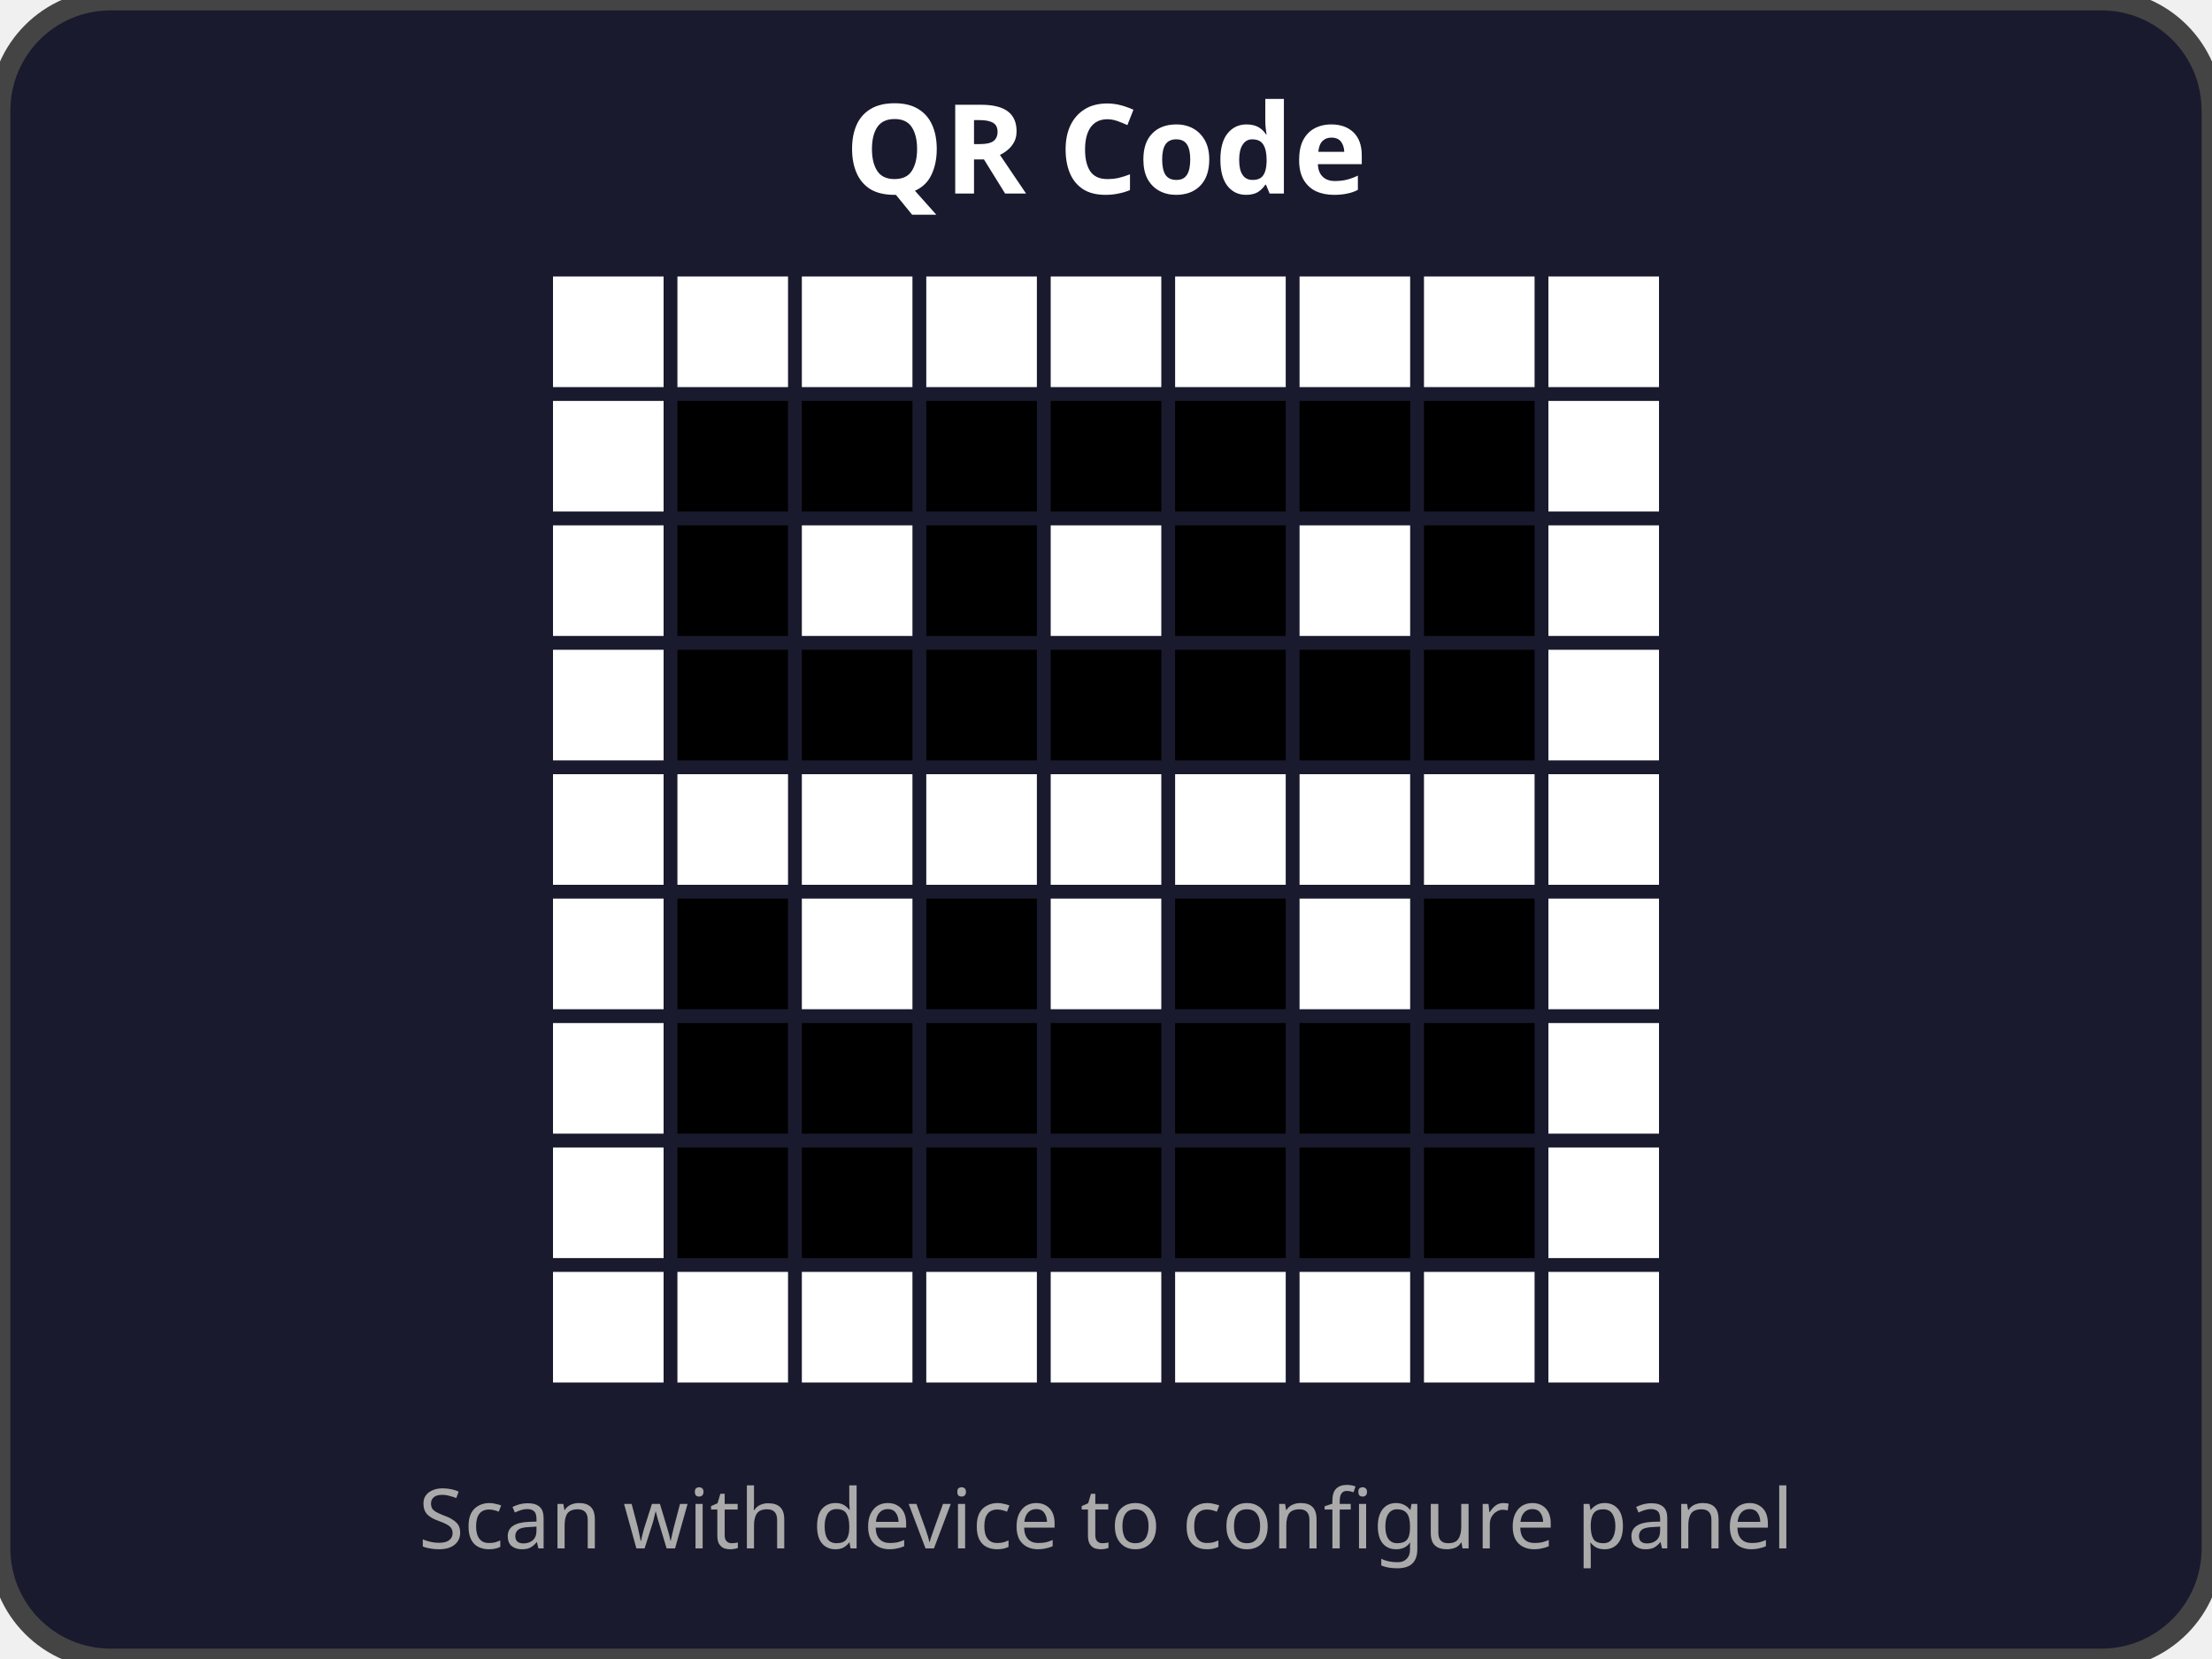
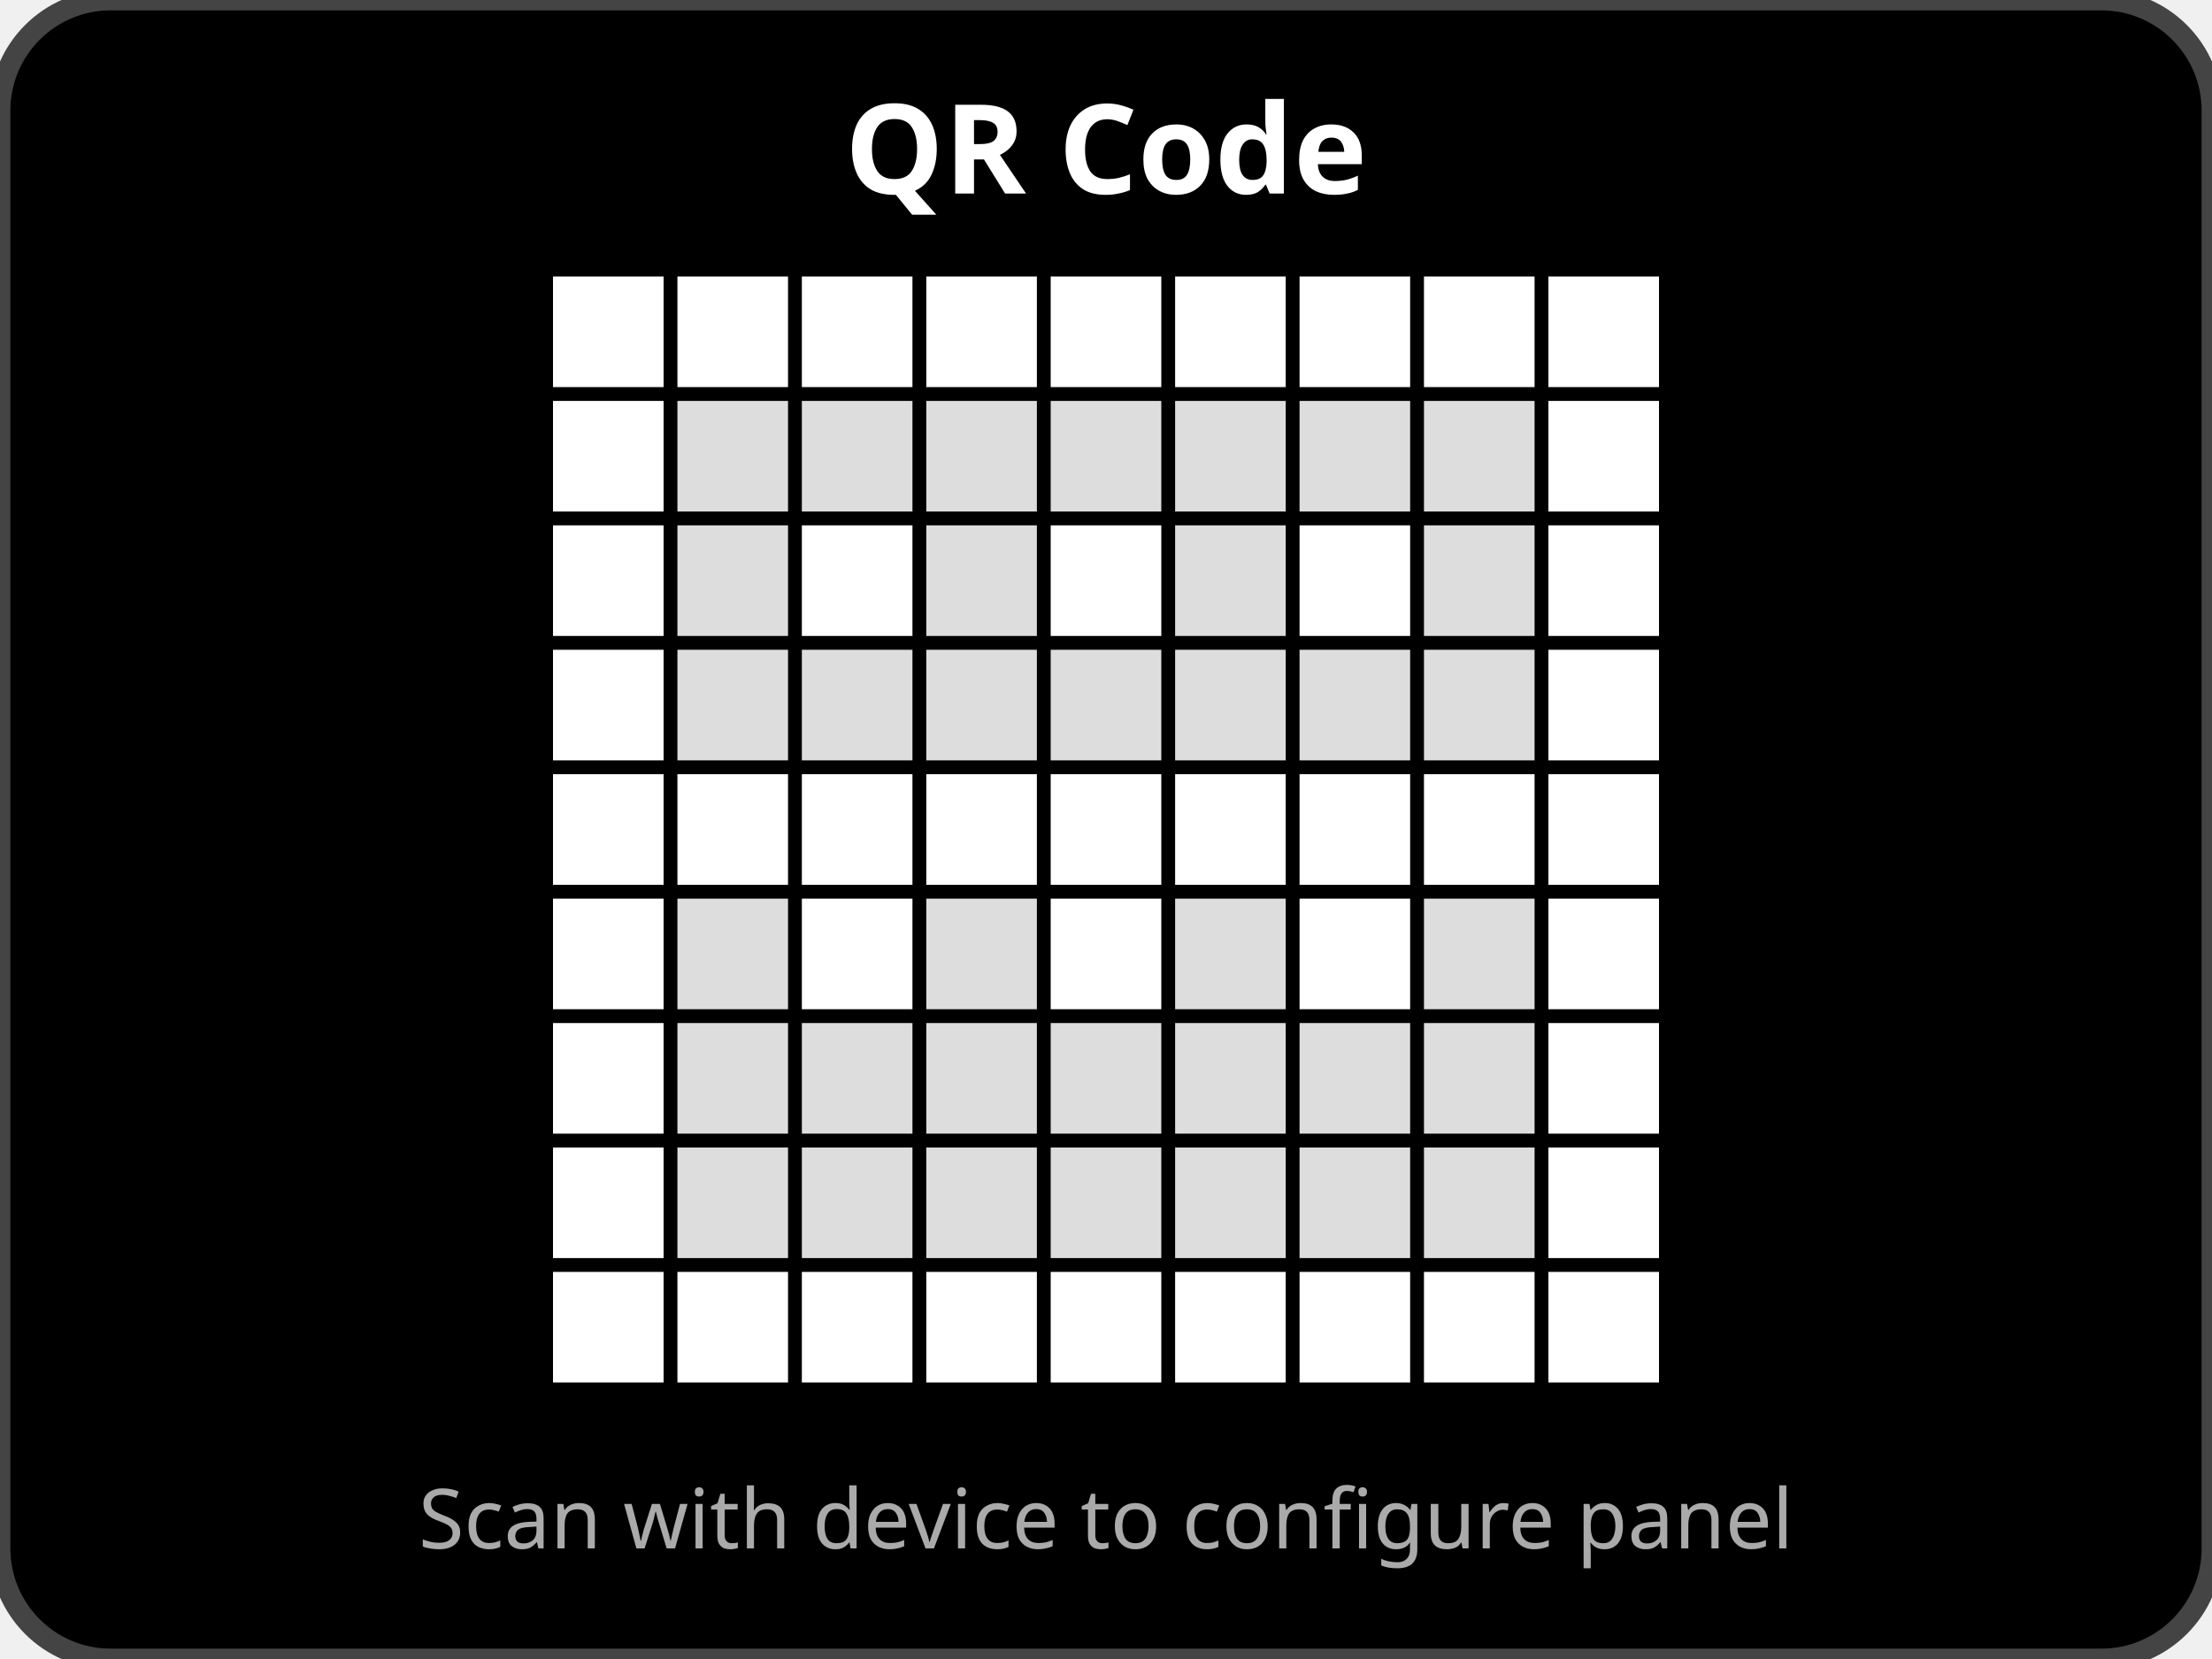
<svg xmlns="http://www.w3.org/2000/svg" viewBox="0 0 160 120" width="160" height="120">
-   <rect x="0" y="0" width="160" height="120" rx="8" ry="8" fill="#1a1a2e" stroke="#444" stroke-width="1.5" />
+   <rect x="0" y="0" width="160" height="120" rx="8" ry="8" fill="#000" stroke="#444" stroke-width="1.5" />
  <text x="80" y="14" text-anchor="middle" fill="#fff" font-family="sans-serif" font-size="9" font-weight="bold">QR Code</text>
  <g transform="translate(40,20)">
    <rect x="0" y="0" width="8" height="8" fill="#fff" />
    <rect x="9" y="0" width="8" height="8" fill="#fff" />
    <rect x="18" y="0" width="8" height="8" fill="#fff" />
    <rect x="27" y="0" width="8" height="8" fill="#fff" />
    <rect x="36" y="0" width="8" height="8" fill="#fff" />
    <rect x="45" y="0" width="8" height="8" fill="#fff" />
    <rect x="54" y="0" width="8" height="8" fill="#fff" />
    <rect x="63" y="0" width="8" height="8" fill="#fff" />
    <rect x="72" y="0" width="8" height="8" fill="#fff" />
    <rect x="0" y="9" width="8" height="8" fill="#fff" />
-     <rect x="9" y="9" width="8" height="8" fill="#000" />
-     <rect x="18" y="9" width="8" height="8" fill="#000" />
-     <rect x="27" y="9" width="8" height="8" fill="#000" />
-     <rect x="36" y="9" width="8" height="8" fill="#000" />
-     <rect x="45" y="9" width="8" height="8" fill="#000" />
-     <rect x="54" y="9" width="8" height="8" fill="#000" />
-     <rect x="63" y="9" width="8" height="8" fill="#000" />
+     <rect x="9" y="9" width="8" height="8" fill="#ddd" />
+     <rect x="18" y="9" width="8" height="8" fill="#ddd" />
+     <rect x="27" y="9" width="8" height="8" fill="#ddd" />
+     <rect x="36" y="9" width="8" height="8" fill="#ddd" />
+     <rect x="45" y="9" width="8" height="8" fill="#ddd" />
+     <rect x="54" y="9" width="8" height="8" fill="#ddd" />
+     <rect x="63" y="9" width="8" height="8" fill="#ddd" />
    <rect x="72" y="9" width="8" height="8" fill="#fff" />
    <rect x="0" y="18" width="8" height="8" fill="#fff" />
-     <rect x="9" y="18" width="8" height="8" fill="#000" />
+     <rect x="9" y="18" width="8" height="8" fill="#ddd" />
    <rect x="18" y="18" width="8" height="8" fill="#fff" />
-     <rect x="27" y="18" width="8" height="8" fill="#000" />
+     <rect x="27" y="18" width="8" height="8" fill="#ddd" />
    <rect x="36" y="18" width="8" height="8" fill="#fff" />
-     <rect x="45" y="18" width="8" height="8" fill="#000" />
+     <rect x="45" y="18" width="8" height="8" fill="#ddd" />
    <rect x="54" y="18" width="8" height="8" fill="#fff" />
-     <rect x="63" y="18" width="8" height="8" fill="#000" />
+     <rect x="63" y="18" width="8" height="8" fill="#ddd" />
    <rect x="72" y="18" width="8" height="8" fill="#fff" />
    <rect x="0" y="27" width="8" height="8" fill="#fff" />
-     <rect x="9" y="27" width="8" height="8" fill="#000" />
-     <rect x="18" y="27" width="8" height="8" fill="#000" />
-     <rect x="27" y="27" width="8" height="8" fill="#000" />
-     <rect x="36" y="27" width="8" height="8" fill="#000" />
-     <rect x="45" y="27" width="8" height="8" fill="#000" />
-     <rect x="54" y="27" width="8" height="8" fill="#000" />
-     <rect x="63" y="27" width="8" height="8" fill="#000" />
+     <rect x="9" y="27" width="8" height="8" fill="#ddd" />
+     <rect x="18" y="27" width="8" height="8" fill="#ddd" />
+     <rect x="27" y="27" width="8" height="8" fill="#ddd" />
+     <rect x="36" y="27" width="8" height="8" fill="#ddd" />
+     <rect x="45" y="27" width="8" height="8" fill="#ddd" />
+     <rect x="54" y="27" width="8" height="8" fill="#ddd" />
+     <rect x="63" y="27" width="8" height="8" fill="#ddd" />
    <rect x="72" y="27" width="8" height="8" fill="#fff" />
    <rect x="0" y="36" width="8" height="8" fill="#fff" />
    <rect x="9" y="36" width="8" height="8" fill="#fff" />
    <rect x="18" y="36" width="8" height="8" fill="#fff" />
    <rect x="27" y="36" width="8" height="8" fill="#fff" />
    <rect x="36" y="36" width="8" height="8" fill="#fff" />
    <rect x="45" y="36" width="8" height="8" fill="#fff" />
    <rect x="54" y="36" width="8" height="8" fill="#fff" />
    <rect x="63" y="36" width="8" height="8" fill="#fff" />
    <rect x="72" y="36" width="8" height="8" fill="#fff" />
    <rect x="0" y="45" width="8" height="8" fill="#fff" />
-     <rect x="9" y="45" width="8" height="8" fill="#000" />
+     <rect x="9" y="45" width="8" height="8" fill="#ddd" />
    <rect x="18" y="45" width="8" height="8" fill="#fff" />
-     <rect x="27" y="45" width="8" height="8" fill="#000" />
+     <rect x="27" y="45" width="8" height="8" fill="#ddd" />
    <rect x="36" y="45" width="8" height="8" fill="#fff" />
-     <rect x="45" y="45" width="8" height="8" fill="#000" />
+     <rect x="45" y="45" width="8" height="8" fill="#ddd" />
    <rect x="54" y="45" width="8" height="8" fill="#fff" />
-     <rect x="63" y="45" width="8" height="8" fill="#000" />
+     <rect x="63" y="45" width="8" height="8" fill="#ddd" />
    <rect x="72" y="45" width="8" height="8" fill="#fff" />
    <rect x="0" y="54" width="8" height="8" fill="#fff" />
-     <rect x="9" y="54" width="8" height="8" fill="#000" />
-     <rect x="18" y="54" width="8" height="8" fill="#000" />
-     <rect x="27" y="54" width="8" height="8" fill="#000" />
-     <rect x="36" y="54" width="8" height="8" fill="#000" />
-     <rect x="45" y="54" width="8" height="8" fill="#000" />
-     <rect x="54" y="54" width="8" height="8" fill="#000" />
-     <rect x="63" y="54" width="8" height="8" fill="#000" />
+     <rect x="9" y="54" width="8" height="8" fill="#ddd" />
+     <rect x="18" y="54" width="8" height="8" fill="#ddd" />
+     <rect x="27" y="54" width="8" height="8" fill="#ddd" />
+     <rect x="36" y="54" width="8" height="8" fill="#ddd" />
+     <rect x="45" y="54" width="8" height="8" fill="#ddd" />
+     <rect x="54" y="54" width="8" height="8" fill="#ddd" />
+     <rect x="63" y="54" width="8" height="8" fill="#ddd" />
    <rect x="72" y="54" width="8" height="8" fill="#fff" />
    <rect x="0" y="63" width="8" height="8" fill="#fff" />
-     <rect x="9" y="63" width="8" height="8" fill="#000" />
-     <rect x="18" y="63" width="8" height="8" fill="#000" />
-     <rect x="27" y="63" width="8" height="8" fill="#000" />
-     <rect x="36" y="63" width="8" height="8" fill="#000" />
-     <rect x="45" y="63" width="8" height="8" fill="#000" />
-     <rect x="54" y="63" width="8" height="8" fill="#000" />
-     <rect x="63" y="63" width="8" height="8" fill="#000" />
+     <rect x="9" y="63" width="8" height="8" fill="#ddd" />
+     <rect x="18" y="63" width="8" height="8" fill="#ddd" />
+     <rect x="27" y="63" width="8" height="8" fill="#ddd" />
+     <rect x="36" y="63" width="8" height="8" fill="#ddd" />
+     <rect x="45" y="63" width="8" height="8" fill="#ddd" />
+     <rect x="54" y="63" width="8" height="8" fill="#ddd" />
+     <rect x="63" y="63" width="8" height="8" fill="#ddd" />
    <rect x="72" y="63" width="8" height="8" fill="#fff" />
    <rect x="0" y="72" width="8" height="8" fill="#fff" />
    <rect x="9" y="72" width="8" height="8" fill="#fff" />
    <rect x="18" y="72" width="8" height="8" fill="#fff" />
    <rect x="27" y="72" width="8" height="8" fill="#fff" />
    <rect x="36" y="72" width="8" height="8" fill="#fff" />
    <rect x="45" y="72" width="8" height="8" fill="#fff" />
    <rect x="54" y="72" width="8" height="8" fill="#fff" />
    <rect x="63" y="72" width="8" height="8" fill="#fff" />
    <rect x="72" y="72" width="8" height="8" fill="#fff" />
  </g>
  <text x="80" y="112" text-anchor="middle" fill="#aaa" font-family="sans-serif" font-size="6">Scan with device to configure panel</text>
</svg>
